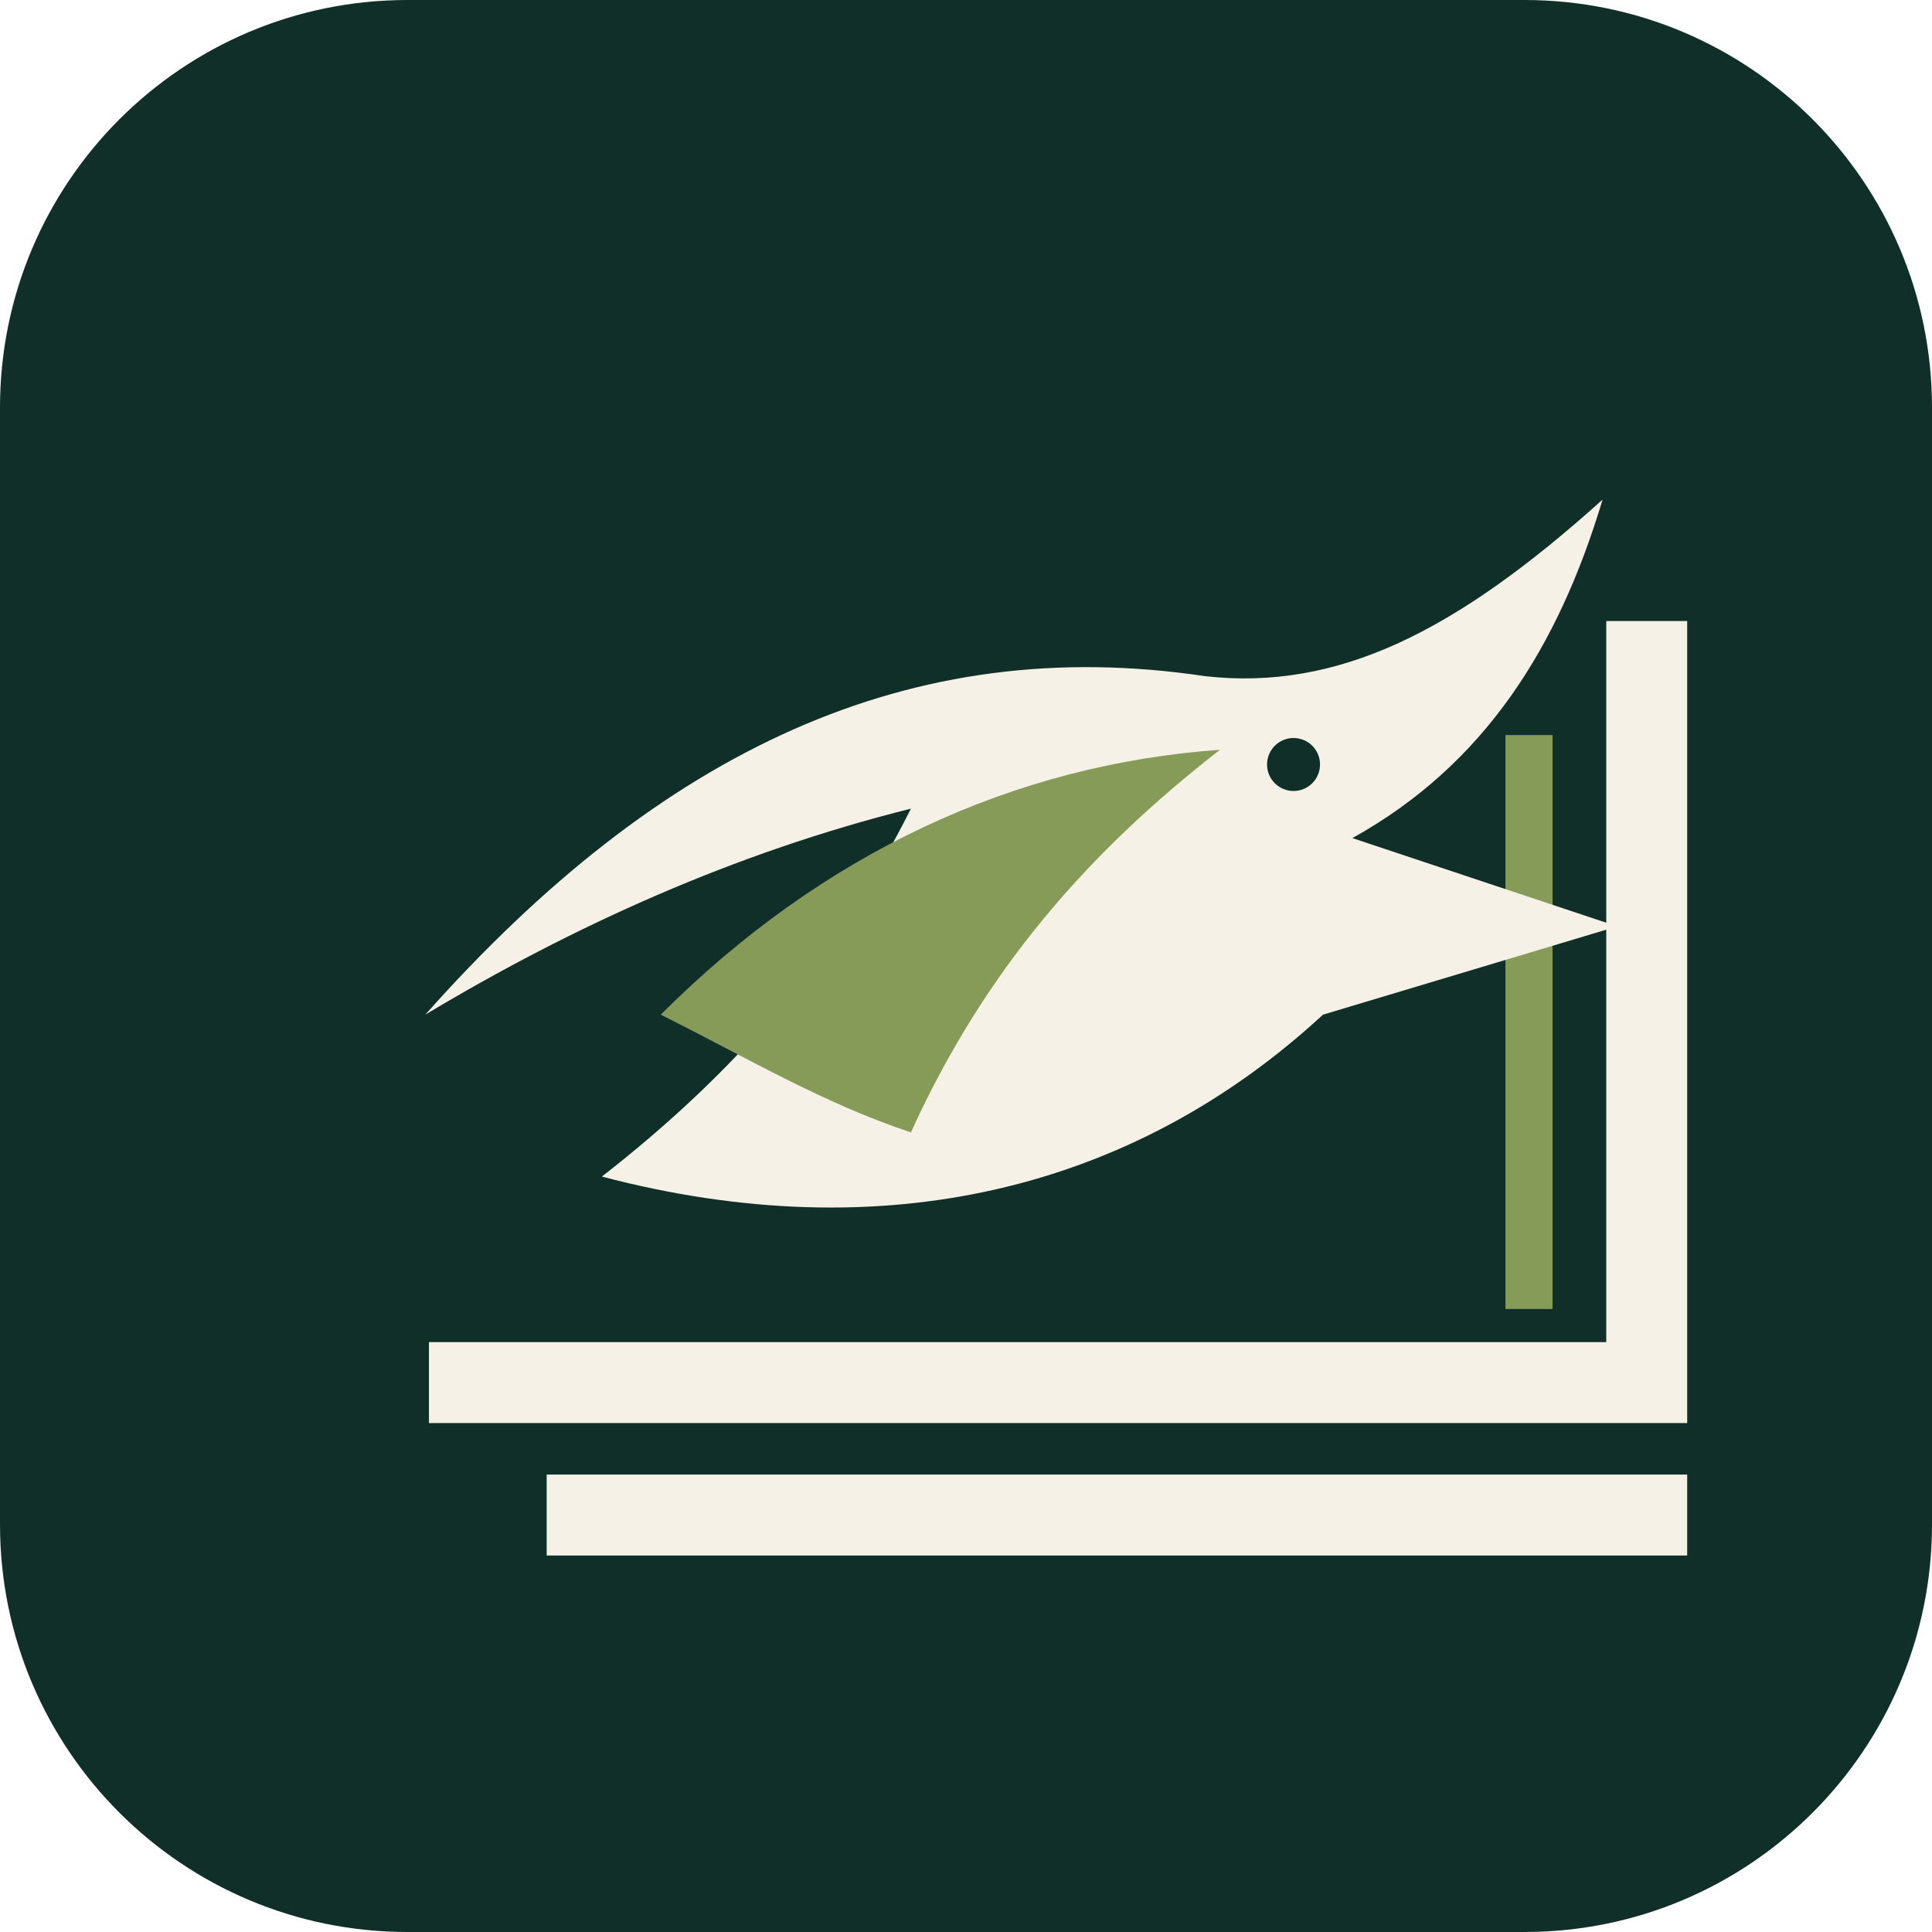
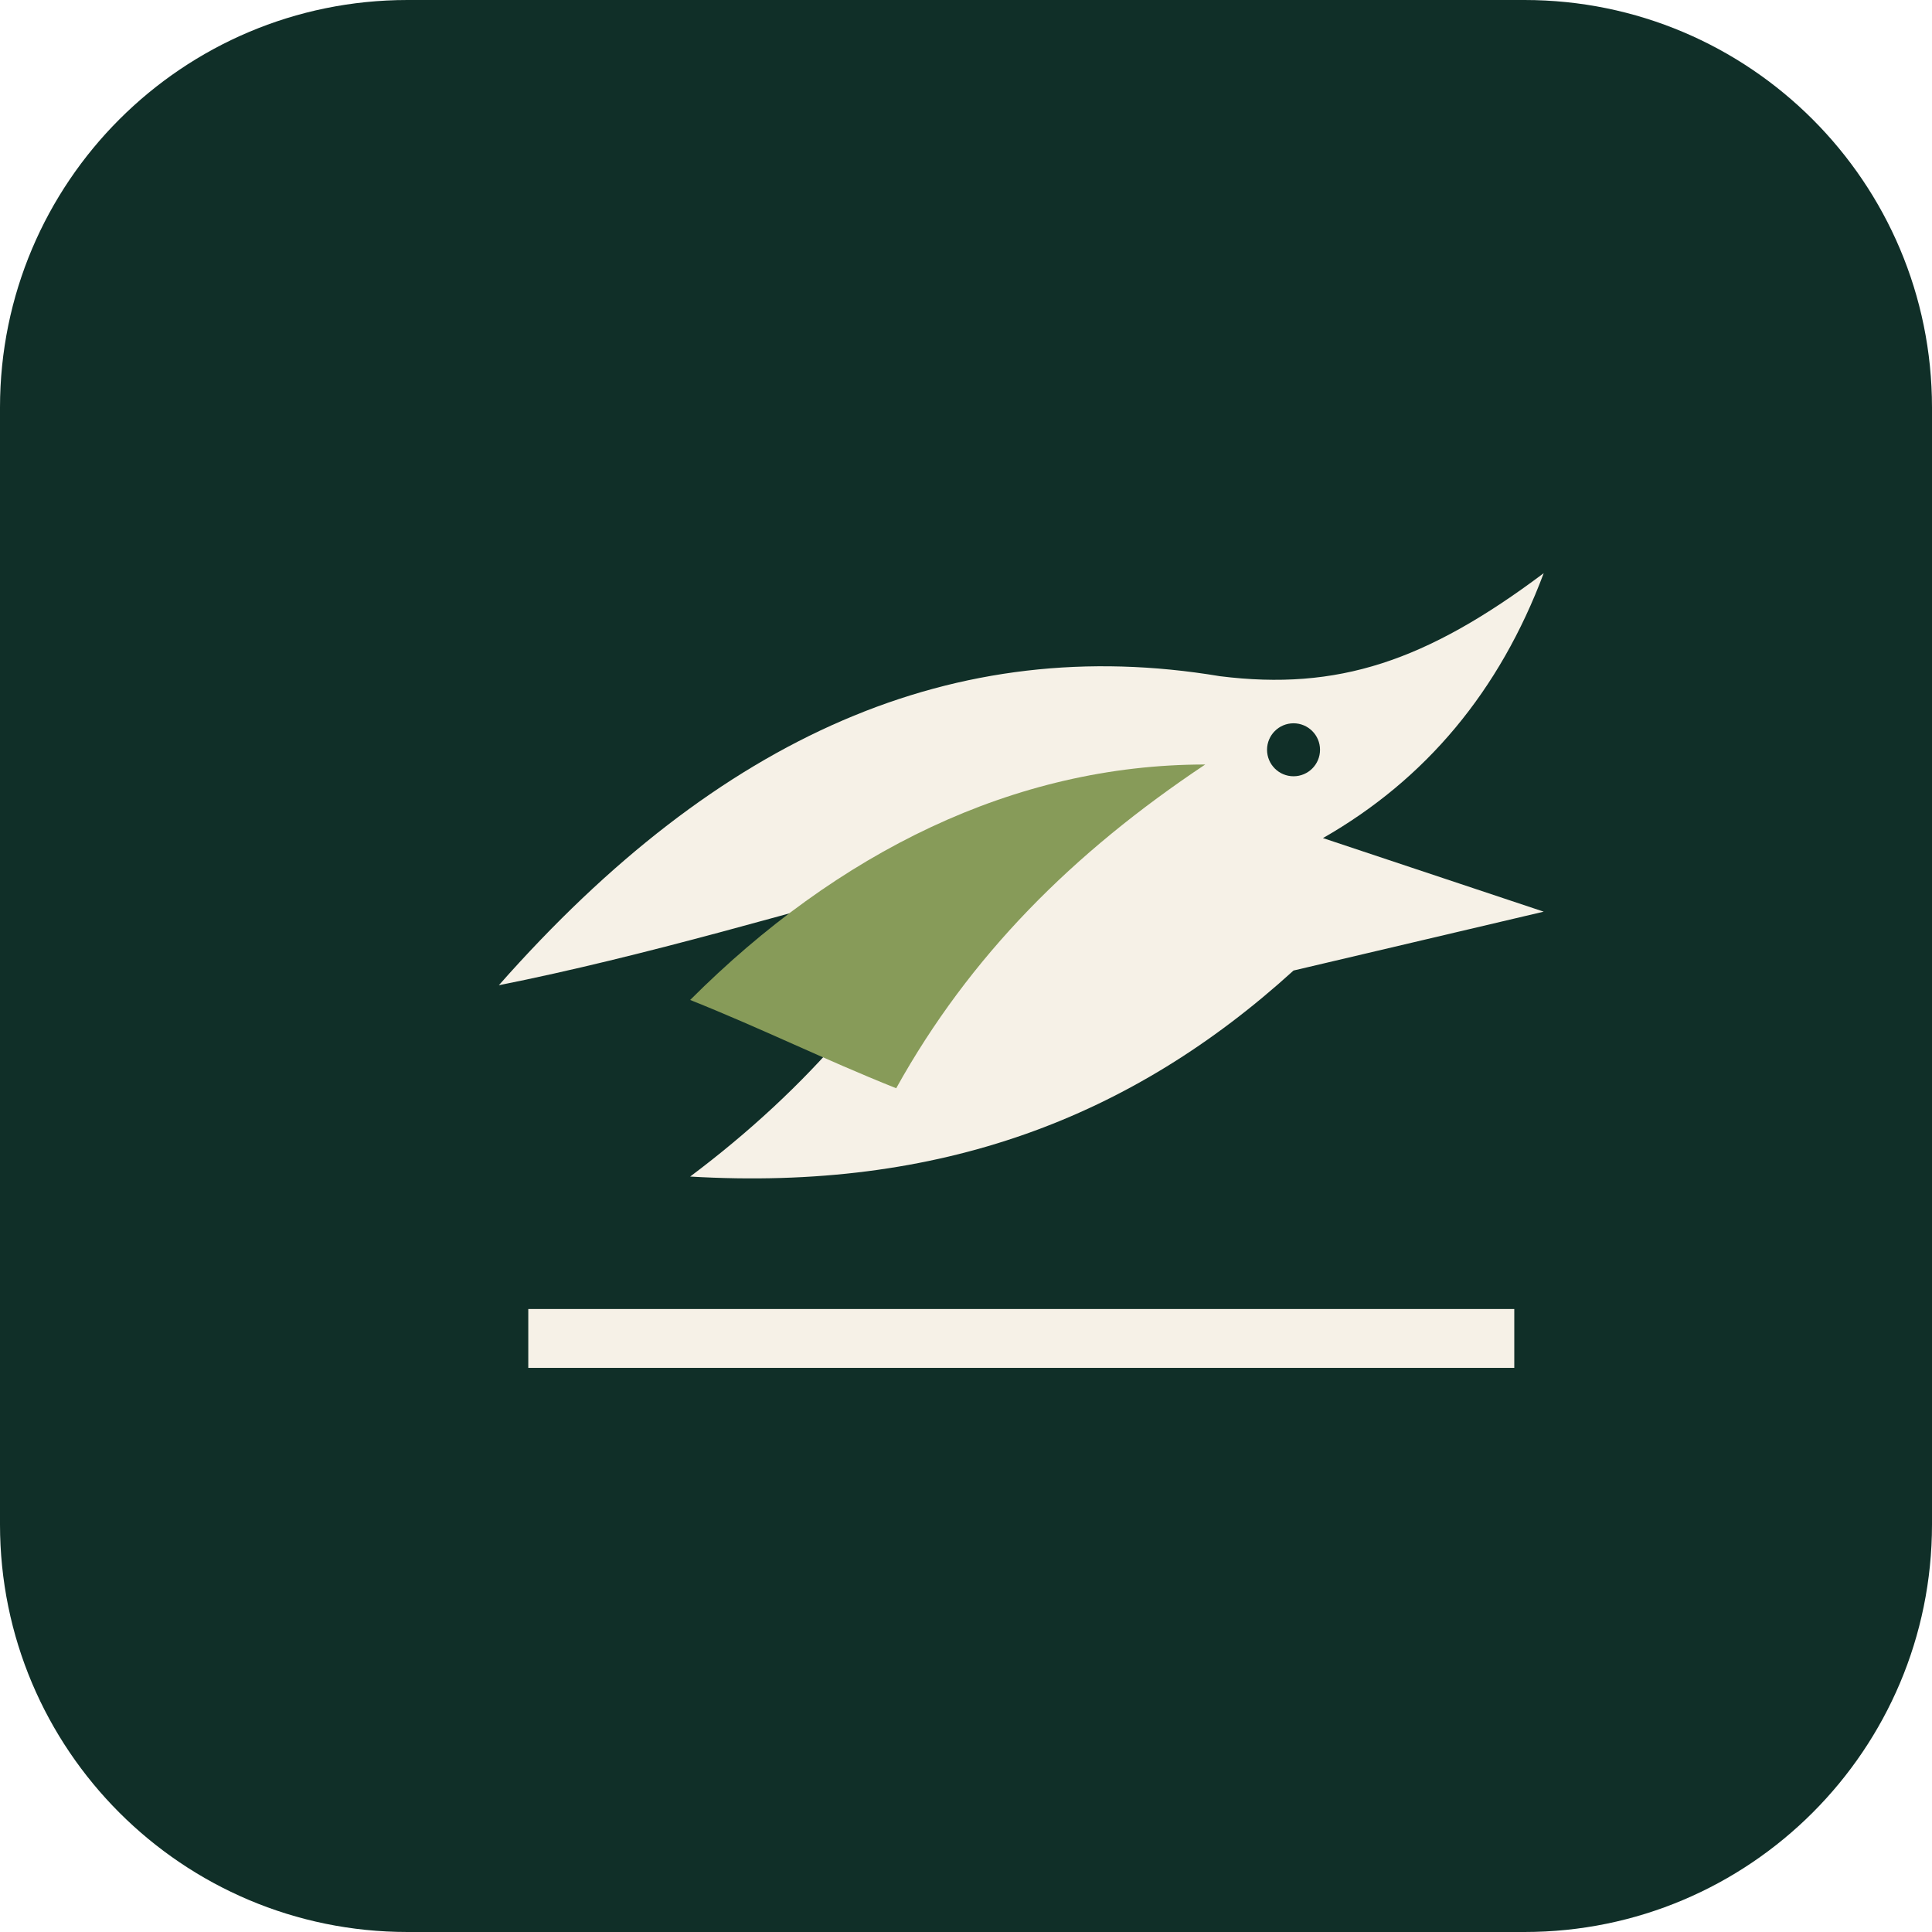
<svg xmlns="http://www.w3.org/2000/svg" width="512" height="512" viewBox="0 0 512 512" role="img" aria-labelledby="title desc">
  <rect width="512" height="512" rx="108" fill="#102F28" />
  <g transform="translate(62 70) scale(3.9)">
-     <path d="M16 76h80V27M24 85h72" fill="none" stroke="#F6F1E7" stroke-width="5.5" stroke-linecap="square" />
-     <path d="M88 32v39" fill="none" stroke="#879B59" stroke-width="3.2" />
-     <path d="M13 51c16-18 33-26 53-23 9 1 17-3 27-12-3 10-8 18-17 23l18 6-20 6C61 63 44 67 25 62c9-7 16-15 21-25-12 3-23 8-33 14Z" fill="#F6F1E7" />
-     <path d="M29 51c11-11 24-17 38-18-9 7-16 15-21 26-6-2-11-5-17-8Z" fill="#879B59" />
-     <circle cx="72" cy="34" r="1.8" fill="#102F28" />
+     <path d="M18 49c15-17 31-24 49-21 8 1 14-1 22-7-3 8-8 14-15 18l15 5-17 4C61 58 48 63 31 62c8-6 14-13 18-21-11 3-21 6-31 8Z" fill="#F6F1E7" />
+     <path d="M31 50c10-10 22-16 35-16-9 6-16 13-21 22-5-2-9-4-14-6Z" fill="#879B59" />
+     <circle cx="72" cy="33" r="1.8" fill="#102F28" />
+     <path d="M22 73h63" fill="none" stroke="#F6F1E7" stroke-width="4" stroke-linecap="square" />
  </g>
</svg>
